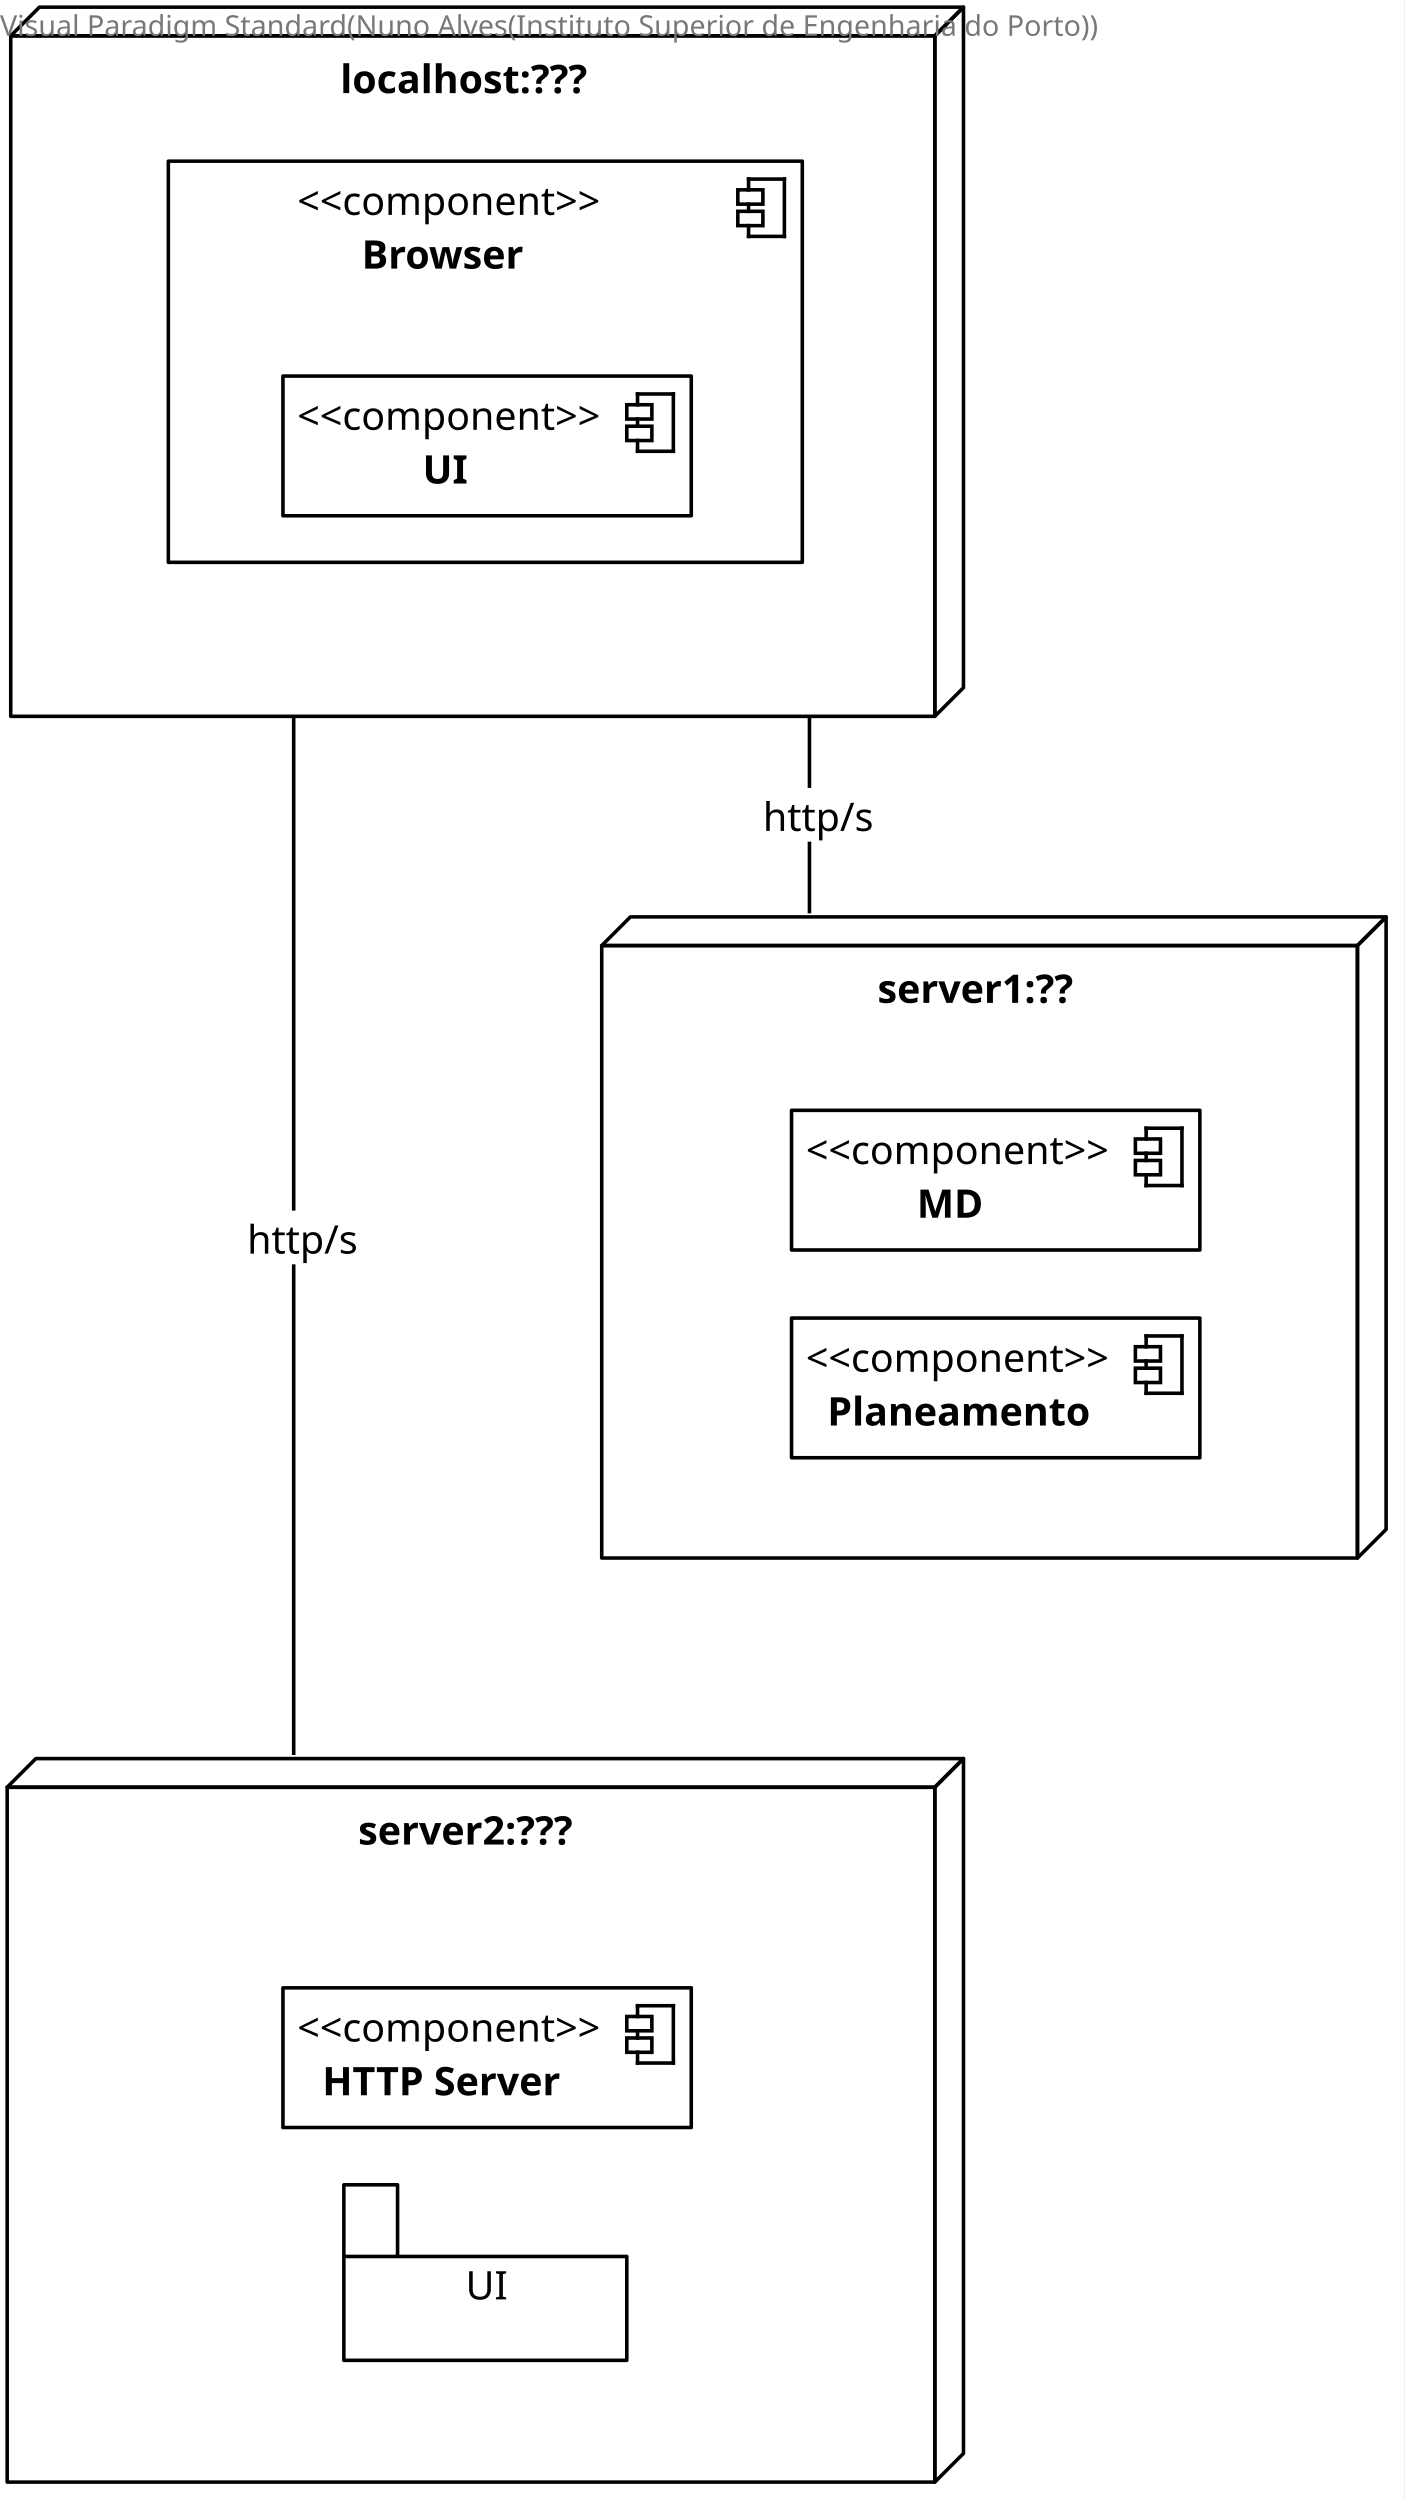
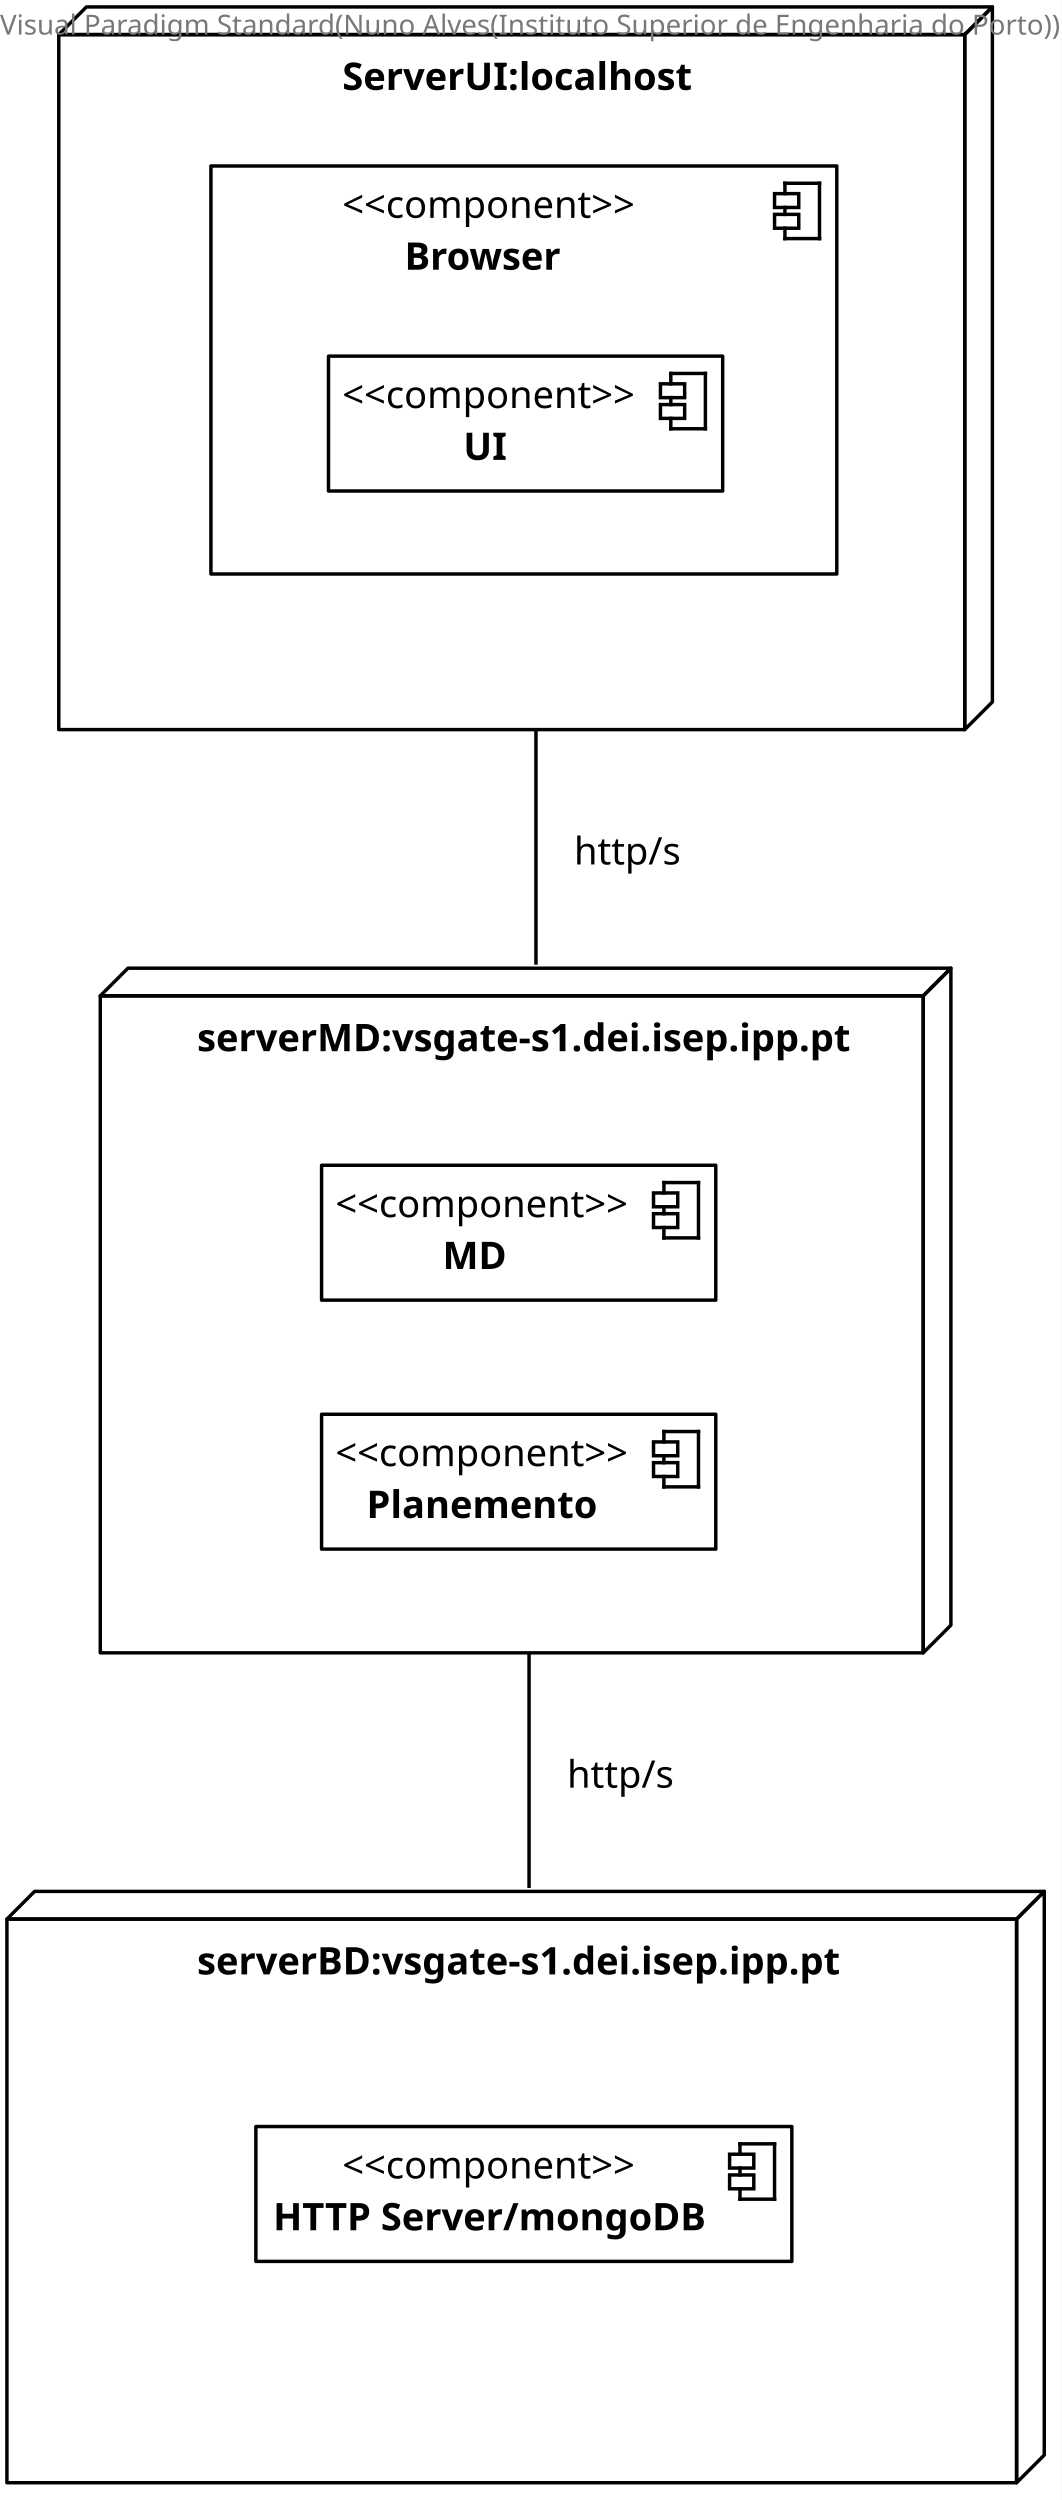
- <svg xmlns="http://www.w3.org/2000/svg" fill-opacity="0" color-rendering="auto" color-interpolation="auto" text-rendering="auto" stroke="rgb(0,0,0)" stroke-linecap="square" width="392" stroke-miterlimit="10" shape-rendering="auto" stroke-opacity="0" fill="rgb(0,0,0)" stroke-dasharray="none" font-weight="normal" stroke-width="1" height="698" font-family="'Dialog'" font-style="normal" stroke-linejoin="miter" font-size="12px" stroke-dashoffset="0" image-rendering="auto">
+ <svg xmlns="http://www.w3.org/2000/svg" fill-opacity="0" color-rendering="auto" color-interpolation="auto" text-rendering="auto" stroke="rgb(0,0,0)" stroke-linecap="square" width="307" stroke-miterlimit="10" shape-rendering="auto" stroke-opacity="0" fill="rgb(0,0,0)" stroke-dasharray="none" font-weight="normal" stroke-width="1" height="723" font-family="'Dialog'" font-style="normal" stroke-linejoin="miter" font-size="12px" stroke-dashoffset="0" image-rendering="auto">
  <defs id="genericDefs" />
  <g>
    <defs id="defs1">
      <clipPath clipPathUnits="userSpaceOnUse" id="clipPath1">
-         <path d="M-7 -7 L278 -7 L278 210 L-7 210 L-7 -7 Z" />
+         <path d="M-7 -7 L282 -7 L282 221 L-7 221 L-7 -7 Z" />
      </clipPath>
      <clipPath clipPathUnits="userSpaceOnUse" id="clipPath2">
-         <path d="M0 0 L0 19 L259 19 L259 0 Z" />
+         <path d="M0 0 L0 19 L263 19 L263 0 Z" />
      </clipPath>
      <clipPath clipPathUnits="userSpaceOnUse" id="clipPath3">
-         <path d="M0 0 L0 172 L258 172 L258 0 Z" />
+         <path d="M0 0 L0 183 L262 183 L262 0 Z" />
      </clipPath>
      <clipPath clipPathUnits="userSpaceOnUse" id="clipPath4">
-         <path d="M-7 -7 L189 -7 L189 124 L-7 124 L-7 -7 Z" />
+         <path d="M-7 -7 L258 -7 L258 210 L-7 210 L-7 -7 Z" />
      </clipPath>
      <clipPath clipPathUnits="userSpaceOnUse" id="clipPath5">
-         <path d="M0 0 L0 80 L178 80 L178 0 Z" />
+         <path d="M0 0 L0 19 L239 19 L239 0 Z" />
      </clipPath>
      <clipPath clipPathUnits="userSpaceOnUse" id="clipPath6">
-         <path d="M0 0 L0 113 L154 113 L154 0 Z" />
+         <path d="M0 0 L0 172 L238 172 L238 0 Z" />
      </clipPath>
      <clipPath clipPathUnits="userSpaceOnUse" id="clipPath7">
+         <path d="M-7 -7 L312 -7 L312 183 L-7 183 L-7 -7 Z" />
+       </clipPath>
+       <clipPath clipPathUnits="userSpaceOnUse" id="clipPath8">
+         <path d="M0 0 L0 19 L293 19 L293 0 Z" />
+       </clipPath>
+       <clipPath clipPathUnits="userSpaceOnUse" id="clipPath9">
+         <path d="M0 0 L0 145 L292 145 L292 0 Z" />
+       </clipPath>
+       <clipPath clipPathUnits="userSpaceOnUse" id="clipPath10">
+         <path d="M-7 -7 L193 -7 L193 130 L-7 130 L-7 -7 Z" />
+       </clipPath>
+       <clipPath clipPathUnits="userSpaceOnUse" id="clipPath11">
+         <path d="M0 0 L0 86 L182 86 L182 0 Z" />
+       </clipPath>
+       <clipPath clipPathUnits="userSpaceOnUse" id="clipPath12">
+         <path d="M0 0 L0 119 L158 119 L158 0 Z" />
+       </clipPath>
+       <clipPath clipPathUnits="userSpaceOnUse" id="clipPath13">
        <path d="M-7 -7 L126 -7 L126 51 L-7 51 L-7 -7 Z" />
      </clipPath>
-       <clipPath clipPathUnits="userSpaceOnUse" id="clipPath8">
+       <clipPath clipPathUnits="userSpaceOnUse" id="clipPath14">
        <path d="M0 0 L0 7 L115 7 L115 0 Z" />
      </clipPath>
-       <clipPath clipPathUnits="userSpaceOnUse" id="clipPath9">
+       <clipPath clipPathUnits="userSpaceOnUse" id="clipPath15">
        <path d="M0 0 L0 40 L91 40 L91 0 Z" />
      </clipPath>
-       <clipPath clipPathUnits="userSpaceOnUse" id="clipPath10">
-         <path d="M-7 -7 L231 -7 L231 191 L-7 191 L-7 -7 Z" />
-       </clipPath>
-       <clipPath clipPathUnits="userSpaceOnUse" id="clipPath11">
-         <path d="M0 0 L0 19 L212 19 L212 0 Z" />
-       </clipPath>
-       <clipPath clipPathUnits="userSpaceOnUse" id="clipPath12">
-         <path d="M0 0 L0 153 L211 153 L211 0 Z" />
-       </clipPath>
-       <clipPath clipPathUnits="userSpaceOnUse" id="clipPath13">
-         <path d="M-7 -7 L279 -7 L279 214 L-7 214 L-7 -7 Z" />
-       </clipPath>
-       <clipPath clipPathUnits="userSpaceOnUse" id="clipPath14">
-         <path d="M0 0 L0 19 L260 19 L260 0 Z" />
-       </clipPath>
-       <clipPath clipPathUnits="userSpaceOnUse" id="clipPath15">
-         <path d="M0 0 L0 176 L259 176 L259 0 Z" />
-       </clipPath>
      <clipPath clipPathUnits="userSpaceOnUse" id="clipPath16">
-         <path d="M-7 -7 L91 -7 L91 61 L-7 61 L-7 -7 Z" />
+         <path d="M-7 -7 L167 -7 L167 51 L-7 51 L-7 -7 Z" />
      </clipPath>
      <clipPath clipPathUnits="userSpaceOnUse" id="clipPath17">
-         <path d="M0 0 L0 30 L80 30 L80 0 Z" />
+         <path d="M0 0 L0 7 L156 7 L156 0 Z" />
      </clipPath>
      <clipPath clipPathUnits="userSpaceOnUse" id="clipPath18">
-         <path d="M0 0 L104 0 L104 159 L0 159 L0 0 Z" />
+         <path d="M0 0 L0 40 L132 40 L132 0 Z" />
      </clipPath>
      <clipPath clipPathUnits="userSpaceOnUse" id="clipPath19">
-         <path d="M74 70 L74 85 L27 85 L27 70 ZM0 0 L0 159 L104 159 L104 0 Z" />
+         <path d="M0 0 L104 0 L104 172 L0 172 L0 0 Z" />
      </clipPath>
      <clipPath clipPathUnits="userSpaceOnUse" id="clipPath20">
-         <path d="M0 0 L104 0 L104 394 L0 394 L0 0 Z" />
+         <path d="M98 77 L98 92 L51 92 L51 77 ZM0 0 L0 172 L104 172 L104 0 Z" />
      </clipPath>
      <clipPath clipPathUnits="userSpaceOnUse" id="clipPath21">
-         <path d="M74 188 L74 203 L27 203 L27 188 ZM0 0 L0 394 L104 394 L104 0 Z" />
-       </clipPath>
-       <clipPath clipPathUnits="userSpaceOnUse" id="clipPath22">
        <path d="M-47 -15 L94 -15 L94 30 L-47 30 L-47 -15 Z" />
      </clipPath>
    </defs>
    <g fill="white" text-rendering="geometricPrecision" fill-opacity="1" stroke-opacity="1" stroke="white">
-       <rect x="0" width="392" height="698" y="0" stroke="none" />
-     </g>
-     <g font-size="11px" transform="translate(3,2)" fill-opacity="1" fill="white" text-rendering="geometricPrecision" image-rendering="optimizeQuality" font-family="sans-serif" stroke="white" font-weight="bold" stroke-opacity="1">
-       <path d="M8 0 L266 0 L258 8 L0 8 Z" stroke="none" clip-path="url(#clipPath1)" />
-       <path d="M266 0 L266 190 L258 198 L258 8 Z" clip-path="url(#clipPath1)" stroke="none" />
-       <rect x="0" width="258" height="190" y="8" clip-path="url(#clipPath1)" stroke="none" />
-     </g>
-     <g fill-opacity="1" text-rendering="geometricPrecision" stroke="black" stroke-linecap="butt" transform="translate(3,2)" stroke-miterlimit="0" stroke-opacity="1" fill="black" font-weight="bold" font-family="sans-serif" stroke-linejoin="round" font-size="11px" image-rendering="optimizeQuality">
-       <path fill="none" d="M8 0 L266 0 L258 8 L0 8 Z" clip-path="url(#clipPath1)" />
-       <path fill="none" d="M266 0 L266 190 L258 198 L258 8 Z" clip-path="url(#clipPath1)" />
-       <rect fill="none" x="0" width="258" height="190" y="8" clip-path="url(#clipPath1)" />
-     </g>
-     <g font-size="11px" transform="translate(3,10)" fill-opacity="1" fill="black" text-rendering="geometricPrecision" image-rendering="optimizeQuality" font-family="sans-serif" stroke="black" font-weight="bold" stroke-opacity="1">
-       <text x="92" xml:space="preserve" y="16" clip-path="url(#clipPath2)" stroke="none">localhost:???</text>
-     </g>
-     <g font-size="11px" transform="translate(47,45)" fill-opacity="1" fill="white" text-rendering="geometricPrecision" image-rendering="optimizeQuality" font-family="sans-serif" stroke="white" font-weight="bold" stroke-opacity="1">
-       <rect x="0" width="178" height="113" y="0" clip-path="url(#clipPath4)" stroke="none" />
-     </g>
-     <g fill-opacity="1" text-rendering="geometricPrecision" stroke="black" stroke-linecap="butt" transform="translate(47,45)" stroke-miterlimit="0" stroke-opacity="1" fill="black" font-weight="bold" font-family="sans-serif" stroke-linejoin="round" font-size="11px" image-rendering="optimizeQuality">
-       <rect fill="none" x="0" width="177" height="112" y="0" clip-path="url(#clipPath4)" />
-       <line stroke-linecap="square" clip-path="url(#clipPath4)" fill="none" x1="162" x2="172" y1="5" y2="5" stroke-linejoin="miter" stroke-miterlimit="10" />
-       <line stroke-linecap="square" clip-path="url(#clipPath4)" fill="none" x1="172" x2="172" y1="5" y2="21" stroke-linejoin="miter" stroke-miterlimit="10" />
-       <line stroke-linecap="square" clip-path="url(#clipPath4)" fill="none" x1="162" x2="172" y1="21" y2="21" stroke-linejoin="miter" stroke-miterlimit="10" />
-       <line stroke-linecap="square" clip-path="url(#clipPath4)" fill="none" x1="162" x2="162" y1="5" y2="8" stroke-linejoin="miter" stroke-miterlimit="10" />
-       <rect stroke-linecap="square" x="159" y="8" clip-path="url(#clipPath4)" fill="none" width="7" stroke-linejoin="miter" height="4" stroke-miterlimit="10" />
-       <line stroke-linecap="square" clip-path="url(#clipPath4)" fill="none" x1="162" x2="162" y1="12" y2="14" stroke-linejoin="miter" stroke-miterlimit="10" />
-       <rect stroke-linecap="square" x="159" y="14" clip-path="url(#clipPath4)" fill="none" width="7" stroke-linejoin="miter" height="4" stroke-miterlimit="10" />
-       <line stroke-linecap="square" clip-path="url(#clipPath4)" fill="none" x1="162" x2="162" y1="18" y2="21" stroke-linejoin="miter" stroke-miterlimit="10" />
-     </g>
-     <g font-size="11px" transform="translate(47,45)" fill-opacity="1" fill="black" text-rendering="geometricPrecision" image-rendering="optimizeQuality" font-family="sans-serif" stroke="black" stroke-opacity="1">
-       <text x="36" xml:space="preserve" y="15" clip-path="url(#clipPath6)" stroke="none">&lt;&lt;component&gt;&gt;</text>
-       <text x="54" xml:space="preserve" y="30" clip-path="url(#clipPath6)" font-weight="bold" stroke="none">Browser</text>
-     </g>
-     <g font-size="11px" transform="translate(79,105)" fill-opacity="1" fill="white" text-rendering="geometricPrecision" image-rendering="optimizeQuality" font-family="sans-serif" stroke="white" font-weight="bold" stroke-opacity="1">
-       <rect x="0" width="115" height="40" y="0" clip-path="url(#clipPath7)" stroke="none" />
-     </g>
-     <g fill-opacity="1" text-rendering="geometricPrecision" stroke="black" stroke-linecap="butt" transform="translate(79,105)" stroke-miterlimit="0" stroke-opacity="1" fill="black" font-weight="bold" font-family="sans-serif" stroke-linejoin="round" font-size="11px" image-rendering="optimizeQuality">
-       <rect fill="none" x="0" width="114" height="39" y="0" clip-path="url(#clipPath7)" />
-       <line stroke-linecap="square" clip-path="url(#clipPath7)" fill="none" x1="99" x2="109" y1="5" y2="5" stroke-linejoin="miter" stroke-miterlimit="10" />
-       <line stroke-linecap="square" clip-path="url(#clipPath7)" fill="none" x1="109" x2="109" y1="5" y2="21" stroke-linejoin="miter" stroke-miterlimit="10" />
-       <line stroke-linecap="square" clip-path="url(#clipPath7)" fill="none" x1="99" x2="109" y1="21" y2="21" stroke-linejoin="miter" stroke-miterlimit="10" />
-       <line stroke-linecap="square" clip-path="url(#clipPath7)" fill="none" x1="99" x2="99" y1="5" y2="8" stroke-linejoin="miter" stroke-miterlimit="10" />
-       <rect stroke-linecap="square" x="96" y="8" clip-path="url(#clipPath7)" fill="none" width="7" stroke-linejoin="miter" height="4" stroke-miterlimit="10" />
-       <line stroke-linecap="square" clip-path="url(#clipPath7)" fill="none" x1="99" x2="99" y1="12" y2="14" stroke-linejoin="miter" stroke-miterlimit="10" />
-       <rect stroke-linecap="square" x="96" y="14" clip-path="url(#clipPath7)" fill="none" width="7" stroke-linejoin="miter" height="4" stroke-miterlimit="10" />
-       <line stroke-linecap="square" clip-path="url(#clipPath7)" fill="none" x1="99" x2="99" y1="18" y2="21" stroke-linejoin="miter" stroke-miterlimit="10" />
-     </g>
-     <g font-size="11px" transform="translate(79,105)" fill-opacity="1" fill="black" text-rendering="geometricPrecision" image-rendering="optimizeQuality" font-family="sans-serif" stroke="black" stroke-opacity="1">
-       <text x="4" xml:space="preserve" y="15" clip-path="url(#clipPath9)" stroke="none">&lt;&lt;component&gt;&gt;</text>
-       <text x="39" xml:space="preserve" y="30" clip-path="url(#clipPath9)" font-weight="bold" stroke="none">UI</text>
-     </g>
-     <g font-size="11px" transform="translate(168,256)" fill-opacity="1" fill="white" text-rendering="geometricPrecision" image-rendering="optimizeQuality" font-family="sans-serif" stroke="white" font-weight="bold" stroke-opacity="1">
-       <path d="M8 0 L219 0 L211 8 L0 8 Z" stroke="none" clip-path="url(#clipPath10)" />
-       <path d="M219 0 L219 171 L211 179 L211 8 Z" clip-path="url(#clipPath10)" stroke="none" />
-       <rect x="0" width="211" height="171" y="8" clip-path="url(#clipPath10)" stroke="none" />
-     </g>
-     <g fill-opacity="1" text-rendering="geometricPrecision" stroke="black" stroke-linecap="butt" transform="translate(168,256)" stroke-miterlimit="0" stroke-opacity="1" fill="black" font-weight="bold" font-family="sans-serif" stroke-linejoin="round" font-size="11px" image-rendering="optimizeQuality">
-       <path fill="none" d="M8 0 L219 0 L211 8 L0 8 Z" clip-path="url(#clipPath10)" />
-       <path fill="none" d="M219 0 L219 171 L211 179 L211 8 Z" clip-path="url(#clipPath10)" />
-       <rect fill="none" x="0" width="211" height="171" y="8" clip-path="url(#clipPath10)" />
-     </g>
-     <g font-size="11px" transform="translate(168,264)" fill-opacity="1" fill="black" text-rendering="geometricPrecision" image-rendering="optimizeQuality" font-family="sans-serif" stroke="black" font-weight="bold" stroke-opacity="1">
-       <text x="77" xml:space="preserve" y="16" clip-path="url(#clipPath11)" stroke="none">server1:??</text>
-     </g>
-     <g font-size="11px" transform="translate(221,310)" fill-opacity="1" fill="white" text-rendering="geometricPrecision" image-rendering="optimizeQuality" font-family="sans-serif" stroke="white" font-weight="bold" stroke-opacity="1">
-       <rect x="0" width="115" height="40" y="0" clip-path="url(#clipPath7)" stroke="none" />
-     </g>
-     <g fill-opacity="1" text-rendering="geometricPrecision" stroke="black" stroke-linecap="butt" transform="translate(221,310)" stroke-miterlimit="0" stroke-opacity="1" fill="black" font-weight="bold" font-family="sans-serif" stroke-linejoin="round" font-size="11px" image-rendering="optimizeQuality">
-       <rect fill="none" x="0" width="114" height="39" y="0" clip-path="url(#clipPath7)" />
-       <line stroke-linecap="square" clip-path="url(#clipPath7)" fill="none" x1="99" x2="109" y1="5" y2="5" stroke-linejoin="miter" stroke-miterlimit="10" />
-       <line stroke-linecap="square" clip-path="url(#clipPath7)" fill="none" x1="109" x2="109" y1="5" y2="21" stroke-linejoin="miter" stroke-miterlimit="10" />
-       <line stroke-linecap="square" clip-path="url(#clipPath7)" fill="none" x1="99" x2="109" y1="21" y2="21" stroke-linejoin="miter" stroke-miterlimit="10" />
-       <line stroke-linecap="square" clip-path="url(#clipPath7)" fill="none" x1="99" x2="99" y1="5" y2="8" stroke-linejoin="miter" stroke-miterlimit="10" />
-       <rect stroke-linecap="square" x="96" y="8" clip-path="url(#clipPath7)" fill="none" width="7" stroke-linejoin="miter" height="4" stroke-miterlimit="10" />
-       <line stroke-linecap="square" clip-path="url(#clipPath7)" fill="none" x1="99" x2="99" y1="12" y2="14" stroke-linejoin="miter" stroke-miterlimit="10" />
-       <rect stroke-linecap="square" x="96" y="14" clip-path="url(#clipPath7)" fill="none" width="7" stroke-linejoin="miter" height="4" stroke-miterlimit="10" />
-       <line stroke-linecap="square" clip-path="url(#clipPath7)" fill="none" x1="99" x2="99" y1="18" y2="21" stroke-linejoin="miter" stroke-miterlimit="10" />
-     </g>
-     <g font-size="11px" transform="translate(221,310)" fill-opacity="1" fill="black" text-rendering="geometricPrecision" image-rendering="optimizeQuality" font-family="sans-serif" stroke="black" stroke-opacity="1">
-       <text x="4" xml:space="preserve" y="15" clip-path="url(#clipPath9)" stroke="none">&lt;&lt;component&gt;&gt;</text>
-       <text x="35" xml:space="preserve" y="30" clip-path="url(#clipPath9)" font-weight="bold" stroke="none">MD</text>
-     </g>
-     <g font-size="11px" transform="translate(221,368)" fill-opacity="1" fill="white" text-rendering="geometricPrecision" image-rendering="optimizeQuality" font-family="sans-serif" stroke="white" font-weight="bold" stroke-opacity="1">
-       <rect x="0" width="115" height="40" y="0" clip-path="url(#clipPath7)" stroke="none" />
-     </g>
-     <g fill-opacity="1" text-rendering="geometricPrecision" stroke="black" stroke-linecap="butt" transform="translate(221,368)" stroke-miterlimit="0" stroke-opacity="1" fill="black" font-weight="bold" font-family="sans-serif" stroke-linejoin="round" font-size="11px" image-rendering="optimizeQuality">
-       <rect fill="none" x="0" width="114" height="39" y="0" clip-path="url(#clipPath7)" />
-       <line stroke-linecap="square" clip-path="url(#clipPath7)" fill="none" x1="99" x2="109" y1="5" y2="5" stroke-linejoin="miter" stroke-miterlimit="10" />
-       <line stroke-linecap="square" clip-path="url(#clipPath7)" fill="none" x1="109" x2="109" y1="5" y2="21" stroke-linejoin="miter" stroke-miterlimit="10" />
-       <line stroke-linecap="square" clip-path="url(#clipPath7)" fill="none" x1="99" x2="109" y1="21" y2="21" stroke-linejoin="miter" stroke-miterlimit="10" />
-       <line stroke-linecap="square" clip-path="url(#clipPath7)" fill="none" x1="99" x2="99" y1="5" y2="8" stroke-linejoin="miter" stroke-miterlimit="10" />
-       <rect stroke-linecap="square" x="96" y="8" clip-path="url(#clipPath7)" fill="none" width="7" stroke-linejoin="miter" height="4" stroke-miterlimit="10" />
-       <line stroke-linecap="square" clip-path="url(#clipPath7)" fill="none" x1="99" x2="99" y1="12" y2="14" stroke-linejoin="miter" stroke-miterlimit="10" />
-       <rect stroke-linecap="square" x="96" y="14" clip-path="url(#clipPath7)" fill="none" width="7" stroke-linejoin="miter" height="4" stroke-miterlimit="10" />
-       <line stroke-linecap="square" clip-path="url(#clipPath7)" fill="none" x1="99" x2="99" y1="18" y2="21" stroke-linejoin="miter" stroke-miterlimit="10" />
-     </g>
-     <g font-size="11px" transform="translate(221,368)" fill-opacity="1" fill="black" text-rendering="geometricPrecision" image-rendering="optimizeQuality" font-family="sans-serif" stroke="black" stroke-opacity="1">
-       <text x="4" xml:space="preserve" y="15" clip-path="url(#clipPath9)" stroke="none">&lt;&lt;component&gt;&gt;</text>
-       <text x="10" xml:space="preserve" y="30" clip-path="url(#clipPath9)" font-weight="bold" stroke="none">Planeamento</text>
-     </g>
-     <g font-size="11px" transform="translate(2,491)" fill-opacity="1" fill="white" text-rendering="geometricPrecision" image-rendering="optimizeQuality" font-family="sans-serif" stroke="white" font-weight="bold" stroke-opacity="1">
-       <path d="M8 0 L267 0 L259 8 L0 8 Z" stroke="none" clip-path="url(#clipPath13)" />
-       <path d="M267 0 L267 194 L259 202 L259 8 Z" clip-path="url(#clipPath13)" stroke="none" />
-       <rect x="0" width="259" height="194" y="8" clip-path="url(#clipPath13)" stroke="none" />
-     </g>
-     <g fill-opacity="1" text-rendering="geometricPrecision" stroke="black" stroke-linecap="butt" transform="translate(2,491)" stroke-miterlimit="0" stroke-opacity="1" fill="black" font-weight="bold" font-family="sans-serif" stroke-linejoin="round" font-size="11px" image-rendering="optimizeQuality">
-       <path fill="none" d="M8 0 L267 0 L259 8 L0 8 Z" clip-path="url(#clipPath13)" />
-       <path fill="none" d="M267 0 L267 194 L259 202 L259 8 Z" clip-path="url(#clipPath13)" />
-       <rect fill="none" x="0" width="259" height="194" y="8" clip-path="url(#clipPath13)" />
-     </g>
-     <g font-size="11px" transform="translate(2,499)" fill-opacity="1" fill="black" text-rendering="geometricPrecision" image-rendering="optimizeQuality" font-family="sans-serif" stroke="black" font-weight="bold" stroke-opacity="1">
-       <text x="98" xml:space="preserve" y="16" clip-path="url(#clipPath14)" stroke="none">server2:???</text>
-     </g>
-     <g font-size="11px" transform="translate(79,555)" fill-opacity="1" fill="white" text-rendering="geometricPrecision" image-rendering="optimizeQuality" font-family="sans-serif" stroke="white" font-weight="bold" stroke-opacity="1">
-       <rect x="0" width="115" height="40" y="0" clip-path="url(#clipPath7)" stroke="none" />
-     </g>
-     <g fill-opacity="1" text-rendering="geometricPrecision" stroke="black" stroke-linecap="butt" transform="translate(79,555)" stroke-miterlimit="0" stroke-opacity="1" fill="black" font-weight="bold" font-family="sans-serif" stroke-linejoin="round" font-size="11px" image-rendering="optimizeQuality">
-       <rect fill="none" x="0" width="114" height="39" y="0" clip-path="url(#clipPath7)" />
-       <line stroke-linecap="square" clip-path="url(#clipPath7)" fill="none" x1="99" x2="109" y1="5" y2="5" stroke-linejoin="miter" stroke-miterlimit="10" />
-       <line stroke-linecap="square" clip-path="url(#clipPath7)" fill="none" x1="109" x2="109" y1="5" y2="21" stroke-linejoin="miter" stroke-miterlimit="10" />
-       <line stroke-linecap="square" clip-path="url(#clipPath7)" fill="none" x1="99" x2="109" y1="21" y2="21" stroke-linejoin="miter" stroke-miterlimit="10" />
-       <line stroke-linecap="square" clip-path="url(#clipPath7)" fill="none" x1="99" x2="99" y1="5" y2="8" stroke-linejoin="miter" stroke-miterlimit="10" />
-       <rect stroke-linecap="square" x="96" y="8" clip-path="url(#clipPath7)" fill="none" width="7" stroke-linejoin="miter" height="4" stroke-miterlimit="10" />
-       <line stroke-linecap="square" clip-path="url(#clipPath7)" fill="none" x1="99" x2="99" y1="12" y2="14" stroke-linejoin="miter" stroke-miterlimit="10" />
-       <rect stroke-linecap="square" x="96" y="14" clip-path="url(#clipPath7)" fill="none" width="7" stroke-linejoin="miter" height="4" stroke-miterlimit="10" />
-       <line stroke-linecap="square" clip-path="url(#clipPath7)" fill="none" x1="99" x2="99" y1="18" y2="21" stroke-linejoin="miter" stroke-miterlimit="10" />
-     </g>
-     <g font-size="11px" transform="translate(79,555)" fill-opacity="1" fill="black" text-rendering="geometricPrecision" image-rendering="optimizeQuality" font-family="sans-serif" stroke="black" stroke-opacity="1">
-       <text x="4" xml:space="preserve" y="15" clip-path="url(#clipPath9)" stroke="none">&lt;&lt;component&gt;&gt;</text>
-       <text x="11" xml:space="preserve" y="30" clip-path="url(#clipPath9)" font-weight="bold" stroke="none">HTTP Server</text>
-     </g>
-     <g font-size="11px" transform="translate(96,610)" fill-opacity="1" fill="white" text-rendering="geometricPrecision" image-rendering="optimizeQuality" font-family="sans-serif" stroke="white" stroke-opacity="1">
-       <rect x="0" width="15" height="20" y="0" clip-path="url(#clipPath16)" stroke="none" />
-       <rect x="0" width="79" height="29" y="20" clip-path="url(#clipPath16)" stroke="none" />
-     </g>
-     <g stroke-linecap="butt" font-size="11px" transform="translate(96,610)" fill-opacity="1" fill="black" text-rendering="geometricPrecision" image-rendering="optimizeQuality" font-family="sans-serif" stroke-linejoin="round" stroke="black" stroke-opacity="1" stroke-miterlimit="0">
-       <path fill="none" d="M0 20 L79 20 L79 49 L0 49 L0 0 L15 0 L15 20" clip-path="url(#clipPath16)" />
-     </g>
-     <g font-size="11px" transform="translate(96,630)" fill-opacity="1" fill="black" text-rendering="geometricPrecision" image-rendering="optimizeQuality" font-family="sans-serif" stroke="black" stroke-opacity="1">
-       <text x="34" xml:space="preserve" y="12" clip-path="url(#clipPath17)" stroke="none">UI</text>
-     </g>
-     <g stroke-linecap="butt" font-size="11px" transform="translate(176,150)" fill-opacity="1" fill="black" text-rendering="geometricPrecision" image-rendering="optimizeQuality" font-family="sans-serif" stroke-linejoin="round" stroke="black" stroke-opacity="1">
-       <line y2="105" fill="none" x1="50" clip-path="url(#clipPath19)" x2="50" y1="50" />
-     </g>
-     <g stroke-linecap="butt" font-size="11px" transform="translate(32,150)" fill-opacity="1" fill="black" text-rendering="geometricPrecision" image-rendering="optimizeQuality" font-family="sans-serif" stroke-linejoin="round" stroke="black" stroke-opacity="1">
-       <line y2="340" fill="none" x1="50" clip-path="url(#clipPath21)" x2="50" y1="50" />
-     </g>
-     <g font-size="11px" transform="translate(59,338)" fill-opacity="1" fill="black" text-rendering="geometricPrecision" image-rendering="optimizeQuality" font-family="sans-serif" stroke="black" stroke-opacity="1">
-       <text x="10" xml:space="preserve" y="12" clip-path="url(#clipPath22)" stroke="none">http/s</text>
-     </g>
-     <g font-size="11px" transform="translate(203,220)" fill-opacity="1" fill="black" text-rendering="geometricPrecision" image-rendering="optimizeQuality" font-family="sans-serif" stroke="black" stroke-opacity="1">
-       <text x="10" xml:space="preserve" y="12" clip-path="url(#clipPath22)" stroke="none">http/s</text>
+       <rect x="0" width="307" height="723" y="0" stroke="none" />
+     </g>
+     <g font-size="11px" transform="translate(17,2)" fill-opacity="1" fill="white" text-rendering="geometricPrecision" image-rendering="optimizeQuality" font-family="sans-serif" stroke="white" font-weight="bold" stroke-opacity="1">
+       <path d="M8 0 L270 0 L262 8 L0 8 Z" stroke="none" clip-path="url(#clipPath1)" />
+       <path d="M270 0 L270 201 L262 209 L262 8 Z" clip-path="url(#clipPath1)" stroke="none" />
+       <rect x="0" width="262" height="201" y="8" clip-path="url(#clipPath1)" stroke="none" />
+     </g>
+     <g fill-opacity="1" text-rendering="geometricPrecision" stroke="black" stroke-linecap="butt" transform="translate(17,2)" stroke-miterlimit="0" stroke-opacity="1" fill="black" font-weight="bold" font-family="sans-serif" stroke-linejoin="round" font-size="11px" image-rendering="optimizeQuality">
+       <path fill="none" d="M8 0 L270 0 L262 8 L0 8 Z" clip-path="url(#clipPath1)" />
+       <path fill="none" d="M270 0 L270 201 L262 209 L262 8 Z" clip-path="url(#clipPath1)" />
+       <rect fill="none" x="0" width="262" height="201" y="8" clip-path="url(#clipPath1)" />
+     </g>
+     <g font-size="11px" transform="translate(17,10)" fill-opacity="1" fill="black" text-rendering="geometricPrecision" image-rendering="optimizeQuality" font-family="sans-serif" stroke="black" font-weight="bold" stroke-opacity="1">
+       <text x="82" xml:space="preserve" y="16" clip-path="url(#clipPath2)" stroke="none">ServerUI:localhost</text>
+     </g>
+     <g font-size="11px" transform="translate(29,280)" fill-opacity="1" fill="white" text-rendering="geometricPrecision" image-rendering="optimizeQuality" font-family="sans-serif" stroke="white" font-weight="bold" stroke-opacity="1">
+       <path d="M8 0 L246 0 L238 8 L0 8 Z" stroke="none" clip-path="url(#clipPath4)" />
+       <path d="M246 0 L246 190 L238 198 L238 8 Z" clip-path="url(#clipPath4)" stroke="none" />
+       <rect x="0" width="238" height="190" y="8" clip-path="url(#clipPath4)" stroke="none" />
+     </g>
+     <g fill-opacity="1" text-rendering="geometricPrecision" stroke="black" stroke-linecap="butt" transform="translate(29,280)" stroke-miterlimit="0" stroke-opacity="1" fill="black" font-weight="bold" font-family="sans-serif" stroke-linejoin="round" font-size="11px" image-rendering="optimizeQuality">
+       <path fill="none" d="M8 0 L246 0 L238 8 L0 8 Z" clip-path="url(#clipPath4)" />
+       <path fill="none" d="M246 0 L246 190 L238 198 L238 8 Z" clip-path="url(#clipPath4)" />
+       <rect fill="none" x="0" width="238" height="190" y="8" clip-path="url(#clipPath4)" />
+     </g>
+     <g font-size="11px" transform="translate(29,288)" fill-opacity="1" fill="black" text-rendering="geometricPrecision" image-rendering="optimizeQuality" font-family="sans-serif" stroke="black" font-weight="bold" stroke-opacity="1">
+       <text x="28" xml:space="preserve" y="16" clip-path="url(#clipPath5)" stroke="none">serverMD:vsgate-s1.dei.isep.ipp.pt</text>
+     </g>
+     <g font-size="11px" transform="translate(2,547)" fill-opacity="1" fill="white" text-rendering="geometricPrecision" image-rendering="optimizeQuality" font-family="sans-serif" stroke="white" font-weight="bold" stroke-opacity="1">
+       <path d="M8 0 L300 0 L292 8 L0 8 Z" stroke="none" clip-path="url(#clipPath7)" />
+       <path d="M300 0 L300 163 L292 171 L292 8 Z" clip-path="url(#clipPath7)" stroke="none" />
+       <rect x="0" width="292" height="163" y="8" clip-path="url(#clipPath7)" stroke="none" />
+     </g>
+     <g fill-opacity="1" text-rendering="geometricPrecision" stroke="black" stroke-linecap="butt" transform="translate(2,547)" stroke-miterlimit="0" stroke-opacity="1" fill="black" font-weight="bold" font-family="sans-serif" stroke-linejoin="round" font-size="11px" image-rendering="optimizeQuality">
+       <path fill="none" d="M8 0 L300 0 L292 8 L0 8 Z" clip-path="url(#clipPath7)" />
+       <path fill="none" d="M300 0 L300 163 L292 171 L292 8 Z" clip-path="url(#clipPath7)" />
+       <rect fill="none" x="0" width="292" height="163" y="8" clip-path="url(#clipPath7)" />
+     </g>
+     <g font-size="11px" transform="translate(2,555)" fill-opacity="1" fill="black" text-rendering="geometricPrecision" image-rendering="optimizeQuality" font-family="sans-serif" stroke="black" font-weight="bold" stroke-opacity="1">
+       <text x="55" xml:space="preserve" y="16" clip-path="url(#clipPath8)" stroke="none">serverBD:vsgate-s1.dei.isep.ipp.pt</text>
+     </g>
+     <g font-size="11px" transform="translate(61,48)" fill-opacity="1" fill="white" text-rendering="geometricPrecision" image-rendering="optimizeQuality" font-family="sans-serif" stroke="white" font-weight="bold" stroke-opacity="1">
+       <rect x="0" width="182" height="119" y="0" clip-path="url(#clipPath10)" stroke="none" />
+     </g>
+     <g fill-opacity="1" text-rendering="geometricPrecision" stroke="black" stroke-linecap="butt" transform="translate(61,48)" stroke-miterlimit="0" stroke-opacity="1" fill="black" font-weight="bold" font-family="sans-serif" stroke-linejoin="round" font-size="11px" image-rendering="optimizeQuality">
+       <rect fill="none" x="0" width="181" height="118" y="0" clip-path="url(#clipPath10)" />
+       <line stroke-linecap="square" clip-path="url(#clipPath10)" fill="none" x1="166" x2="176" y1="5" y2="5" stroke-linejoin="miter" stroke-miterlimit="10" />
+       <line stroke-linecap="square" clip-path="url(#clipPath10)" fill="none" x1="176" x2="176" y1="5" y2="21" stroke-linejoin="miter" stroke-miterlimit="10" />
+       <line stroke-linecap="square" clip-path="url(#clipPath10)" fill="none" x1="166" x2="176" y1="21" y2="21" stroke-linejoin="miter" stroke-miterlimit="10" />
+       <line stroke-linecap="square" clip-path="url(#clipPath10)" fill="none" x1="166" x2="166" y1="5" y2="8" stroke-linejoin="miter" stroke-miterlimit="10" />
+       <rect stroke-linecap="square" x="163" y="8" clip-path="url(#clipPath10)" fill="none" width="7" stroke-linejoin="miter" height="4" stroke-miterlimit="10" />
+       <line stroke-linecap="square" clip-path="url(#clipPath10)" fill="none" x1="166" x2="166" y1="12" y2="14" stroke-linejoin="miter" stroke-miterlimit="10" />
+       <rect stroke-linecap="square" x="163" y="14" clip-path="url(#clipPath10)" fill="none" width="7" stroke-linejoin="miter" height="4" stroke-miterlimit="10" />
+       <line stroke-linecap="square" clip-path="url(#clipPath10)" fill="none" x1="166" x2="166" y1="18" y2="21" stroke-linejoin="miter" stroke-miterlimit="10" />
+     </g>
+     <g font-size="11px" transform="translate(61,48)" fill-opacity="1" fill="black" text-rendering="geometricPrecision" image-rendering="optimizeQuality" font-family="sans-serif" stroke="black" stroke-opacity="1">
+       <text x="38" xml:space="preserve" y="15" clip-path="url(#clipPath12)" stroke="none">&lt;&lt;component&gt;&gt;</text>
+       <text x="56" xml:space="preserve" y="30" clip-path="url(#clipPath12)" font-weight="bold" stroke="none">Browser</text>
+     </g>
+     <g font-size="11px" transform="translate(95,103)" fill-opacity="1" fill="white" text-rendering="geometricPrecision" image-rendering="optimizeQuality" font-family="sans-serif" stroke="white" font-weight="bold" stroke-opacity="1">
+       <rect x="0" width="115" height="40" y="0" clip-path="url(#clipPath13)" stroke="none" />
+     </g>
+     <g fill-opacity="1" text-rendering="geometricPrecision" stroke="black" stroke-linecap="butt" transform="translate(95,103)" stroke-miterlimit="0" stroke-opacity="1" fill="black" font-weight="bold" font-family="sans-serif" stroke-linejoin="round" font-size="11px" image-rendering="optimizeQuality">
+       <rect fill="none" x="0" width="114" height="39" y="0" clip-path="url(#clipPath13)" />
+       <line stroke-linecap="square" clip-path="url(#clipPath13)" fill="none" x1="99" x2="109" y1="5" y2="5" stroke-linejoin="miter" stroke-miterlimit="10" />
+       <line stroke-linecap="square" clip-path="url(#clipPath13)" fill="none" x1="109" x2="109" y1="5" y2="21" stroke-linejoin="miter" stroke-miterlimit="10" />
+       <line stroke-linecap="square" clip-path="url(#clipPath13)" fill="none" x1="99" x2="109" y1="21" y2="21" stroke-linejoin="miter" stroke-miterlimit="10" />
+       <line stroke-linecap="square" clip-path="url(#clipPath13)" fill="none" x1="99" x2="99" y1="5" y2="8" stroke-linejoin="miter" stroke-miterlimit="10" />
+       <rect stroke-linecap="square" x="96" y="8" clip-path="url(#clipPath13)" fill="none" width="7" stroke-linejoin="miter" height="4" stroke-miterlimit="10" />
+       <line stroke-linecap="square" clip-path="url(#clipPath13)" fill="none" x1="99" x2="99" y1="12" y2="14" stroke-linejoin="miter" stroke-miterlimit="10" />
+       <rect stroke-linecap="square" x="96" y="14" clip-path="url(#clipPath13)" fill="none" width="7" stroke-linejoin="miter" height="4" stroke-miterlimit="10" />
+       <line stroke-linecap="square" clip-path="url(#clipPath13)" fill="none" x1="99" x2="99" y1="18" y2="21" stroke-linejoin="miter" stroke-miterlimit="10" />
+     </g>
+     <g font-size="11px" transform="translate(95,103)" fill-opacity="1" fill="black" text-rendering="geometricPrecision" image-rendering="optimizeQuality" font-family="sans-serif" stroke="black" stroke-opacity="1">
+       <text x="4" xml:space="preserve" y="15" clip-path="url(#clipPath15)" stroke="none">&lt;&lt;component&gt;&gt;</text>
+       <text x="39" xml:space="preserve" y="30" clip-path="url(#clipPath15)" font-weight="bold" stroke="none">UI</text>
+     </g>
+     <g font-size="11px" transform="translate(93,337)" fill-opacity="1" fill="white" text-rendering="geometricPrecision" image-rendering="optimizeQuality" font-family="sans-serif" stroke="white" font-weight="bold" stroke-opacity="1">
+       <rect x="0" width="115" height="40" y="0" clip-path="url(#clipPath13)" stroke="none" />
+     </g>
+     <g fill-opacity="1" text-rendering="geometricPrecision" stroke="black" stroke-linecap="butt" transform="translate(93,337)" stroke-miterlimit="0" stroke-opacity="1" fill="black" font-weight="bold" font-family="sans-serif" stroke-linejoin="round" font-size="11px" image-rendering="optimizeQuality">
+       <rect fill="none" x="0" width="114" height="39" y="0" clip-path="url(#clipPath13)" />
+       <line stroke-linecap="square" clip-path="url(#clipPath13)" fill="none" x1="99" x2="109" y1="5" y2="5" stroke-linejoin="miter" stroke-miterlimit="10" />
+       <line stroke-linecap="square" clip-path="url(#clipPath13)" fill="none" x1="109" x2="109" y1="5" y2="21" stroke-linejoin="miter" stroke-miterlimit="10" />
+       <line stroke-linecap="square" clip-path="url(#clipPath13)" fill="none" x1="99" x2="109" y1="21" y2="21" stroke-linejoin="miter" stroke-miterlimit="10" />
+       <line stroke-linecap="square" clip-path="url(#clipPath13)" fill="none" x1="99" x2="99" y1="5" y2="8" stroke-linejoin="miter" stroke-miterlimit="10" />
+       <rect stroke-linecap="square" x="96" y="8" clip-path="url(#clipPath13)" fill="none" width="7" stroke-linejoin="miter" height="4" stroke-miterlimit="10" />
+       <line stroke-linecap="square" clip-path="url(#clipPath13)" fill="none" x1="99" x2="99" y1="12" y2="14" stroke-linejoin="miter" stroke-miterlimit="10" />
+       <rect stroke-linecap="square" x="96" y="14" clip-path="url(#clipPath13)" fill="none" width="7" stroke-linejoin="miter" height="4" stroke-miterlimit="10" />
+       <line stroke-linecap="square" clip-path="url(#clipPath13)" fill="none" x1="99" x2="99" y1="18" y2="21" stroke-linejoin="miter" stroke-miterlimit="10" />
+     </g>
+     <g font-size="11px" transform="translate(93,337)" fill-opacity="1" fill="black" text-rendering="geometricPrecision" image-rendering="optimizeQuality" font-family="sans-serif" stroke="black" stroke-opacity="1">
+       <text x="4" xml:space="preserve" y="15" clip-path="url(#clipPath15)" stroke="none">&lt;&lt;component&gt;&gt;</text>
+       <text x="35" xml:space="preserve" y="30" clip-path="url(#clipPath15)" font-weight="bold" stroke="none">MD</text>
+     </g>
+     <g font-size="11px" transform="translate(93,409)" fill-opacity="1" fill="white" text-rendering="geometricPrecision" image-rendering="optimizeQuality" font-family="sans-serif" stroke="white" font-weight="bold" stroke-opacity="1">
+       <rect x="0" width="115" height="40" y="0" clip-path="url(#clipPath13)" stroke="none" />
+     </g>
+     <g fill-opacity="1" text-rendering="geometricPrecision" stroke="black" stroke-linecap="butt" transform="translate(93,409)" stroke-miterlimit="0" stroke-opacity="1" fill="black" font-weight="bold" font-family="sans-serif" stroke-linejoin="round" font-size="11px" image-rendering="optimizeQuality">
+       <rect fill="none" x="0" width="114" height="39" y="0" clip-path="url(#clipPath13)" />
+       <line stroke-linecap="square" clip-path="url(#clipPath13)" fill="none" x1="99" x2="109" y1="5" y2="5" stroke-linejoin="miter" stroke-miterlimit="10" />
+       <line stroke-linecap="square" clip-path="url(#clipPath13)" fill="none" x1="109" x2="109" y1="5" y2="21" stroke-linejoin="miter" stroke-miterlimit="10" />
+       <line stroke-linecap="square" clip-path="url(#clipPath13)" fill="none" x1="99" x2="109" y1="21" y2="21" stroke-linejoin="miter" stroke-miterlimit="10" />
+       <line stroke-linecap="square" clip-path="url(#clipPath13)" fill="none" x1="99" x2="99" y1="5" y2="8" stroke-linejoin="miter" stroke-miterlimit="10" />
+       <rect stroke-linecap="square" x="96" y="8" clip-path="url(#clipPath13)" fill="none" width="7" stroke-linejoin="miter" height="4" stroke-miterlimit="10" />
+       <line stroke-linecap="square" clip-path="url(#clipPath13)" fill="none" x1="99" x2="99" y1="12" y2="14" stroke-linejoin="miter" stroke-miterlimit="10" />
+       <rect stroke-linecap="square" x="96" y="14" clip-path="url(#clipPath13)" fill="none" width="7" stroke-linejoin="miter" height="4" stroke-miterlimit="10" />
+       <line stroke-linecap="square" clip-path="url(#clipPath13)" fill="none" x1="99" x2="99" y1="18" y2="21" stroke-linejoin="miter" stroke-miterlimit="10" />
+     </g>
+     <g font-size="11px" transform="translate(93,409)" fill-opacity="1" fill="black" text-rendering="geometricPrecision" image-rendering="optimizeQuality" font-family="sans-serif" stroke="black" stroke-opacity="1">
+       <text x="4" xml:space="preserve" y="15" clip-path="url(#clipPath15)" stroke="none">&lt;&lt;component&gt;&gt;</text>
+       <text x="13" xml:space="preserve" y="30" clip-path="url(#clipPath15)" font-weight="bold" stroke="none">Planemento</text>
+     </g>
+     <g font-size="11px" transform="translate(74,615)" fill-opacity="1" fill="white" text-rendering="geometricPrecision" image-rendering="optimizeQuality" font-family="sans-serif" stroke="white" font-weight="bold" stroke-opacity="1">
+       <rect x="0" width="156" height="40" y="0" clip-path="url(#clipPath16)" stroke="none" />
+     </g>
+     <g fill-opacity="1" text-rendering="geometricPrecision" stroke="black" stroke-linecap="butt" transform="translate(74,615)" stroke-miterlimit="0" stroke-opacity="1" fill="black" font-weight="bold" font-family="sans-serif" stroke-linejoin="round" font-size="11px" image-rendering="optimizeQuality">
+       <rect fill="none" x="0" width="155" height="39" y="0" clip-path="url(#clipPath16)" />
+       <line stroke-linecap="square" clip-path="url(#clipPath16)" fill="none" x1="140" x2="150" y1="5" y2="5" stroke-linejoin="miter" stroke-miterlimit="10" />
+       <line stroke-linecap="square" clip-path="url(#clipPath16)" fill="none" x1="150" x2="150" y1="5" y2="21" stroke-linejoin="miter" stroke-miterlimit="10" />
+       <line stroke-linecap="square" clip-path="url(#clipPath16)" fill="none" x1="140" x2="150" y1="21" y2="21" stroke-linejoin="miter" stroke-miterlimit="10" />
+       <line stroke-linecap="square" clip-path="url(#clipPath16)" fill="none" x1="140" x2="140" y1="5" y2="8" stroke-linejoin="miter" stroke-miterlimit="10" />
+       <rect stroke-linecap="square" x="137" y="8" clip-path="url(#clipPath16)" fill="none" width="7" stroke-linejoin="miter" height="4" stroke-miterlimit="10" />
+       <line stroke-linecap="square" clip-path="url(#clipPath16)" fill="none" x1="140" x2="140" y1="12" y2="14" stroke-linejoin="miter" stroke-miterlimit="10" />
+       <rect stroke-linecap="square" x="137" y="14" clip-path="url(#clipPath16)" fill="none" width="7" stroke-linejoin="miter" height="4" stroke-miterlimit="10" />
+       <line stroke-linecap="square" clip-path="url(#clipPath16)" fill="none" x1="140" x2="140" y1="18" y2="21" stroke-linejoin="miter" stroke-miterlimit="10" />
+     </g>
+     <g font-size="11px" transform="translate(74,615)" fill-opacity="1" fill="black" text-rendering="geometricPrecision" image-rendering="optimizeQuality" font-family="sans-serif" stroke="black" stroke-opacity="1">
+       <text x="25" xml:space="preserve" y="15" clip-path="url(#clipPath18)" stroke="none">&lt;&lt;component&gt;&gt;</text>
+       <text x="5" xml:space="preserve" y="30" clip-path="url(#clipPath18)" font-weight="bold" stroke="none">HTTP Server/mongoDB</text>
+     </g>
+     <g stroke-linecap="butt" font-size="11px" transform="translate(105,161)" fill-opacity="1" fill="black" text-rendering="geometricPrecision" image-rendering="optimizeQuality" font-family="sans-serif" stroke-linejoin="round" stroke="black" stroke-opacity="1">
+       <line y2="118" fill="none" x1="50" clip-path="url(#clipPath20)" x2="50" y1="50" />
+     </g>
+     <g stroke-linecap="butt" font-size="11px" transform="translate(103,428)" fill-opacity="1" fill="black" text-rendering="geometricPrecision" image-rendering="optimizeQuality" font-family="sans-serif" stroke-linejoin="round" stroke="black" stroke-opacity="1">
+       <line y2="118" fill="none" x1="50" clip-path="url(#clipPath20)" x2="50" y1="50" />
+     </g>
+     <g font-size="11px" transform="translate(154,505)" fill-opacity="1" fill="black" text-rendering="geometricPrecision" image-rendering="optimizeQuality" font-family="sans-serif" stroke="black" stroke-opacity="1">
+       <text x="10" xml:space="preserve" y="12" clip-path="url(#clipPath21)" stroke="none">http/s</text>
+     </g>
+     <g font-size="11px" transform="translate(156,238)" fill-opacity="1" fill="black" text-rendering="geometricPrecision" image-rendering="optimizeQuality" font-family="sans-serif" stroke="black" stroke-opacity="1">
+       <text x="10" xml:space="preserve" y="12" clip-path="url(#clipPath21)" stroke="none">http/s</text>
    </g>
    <g font-size="8px" fill-opacity="1" fill="rgb(120,120,120)" text-rendering="geometricPrecision" image-rendering="optimizeQuality" stroke="rgb(120,120,120)" stroke-opacity="1">
      <text x="0" xml:space="preserve" y="10" stroke="none">Visual Paradigm Standard(Nuno Alves(Instituto Superior de Engenharia do Porto))</text>
    </g>
  </g>
</svg>
